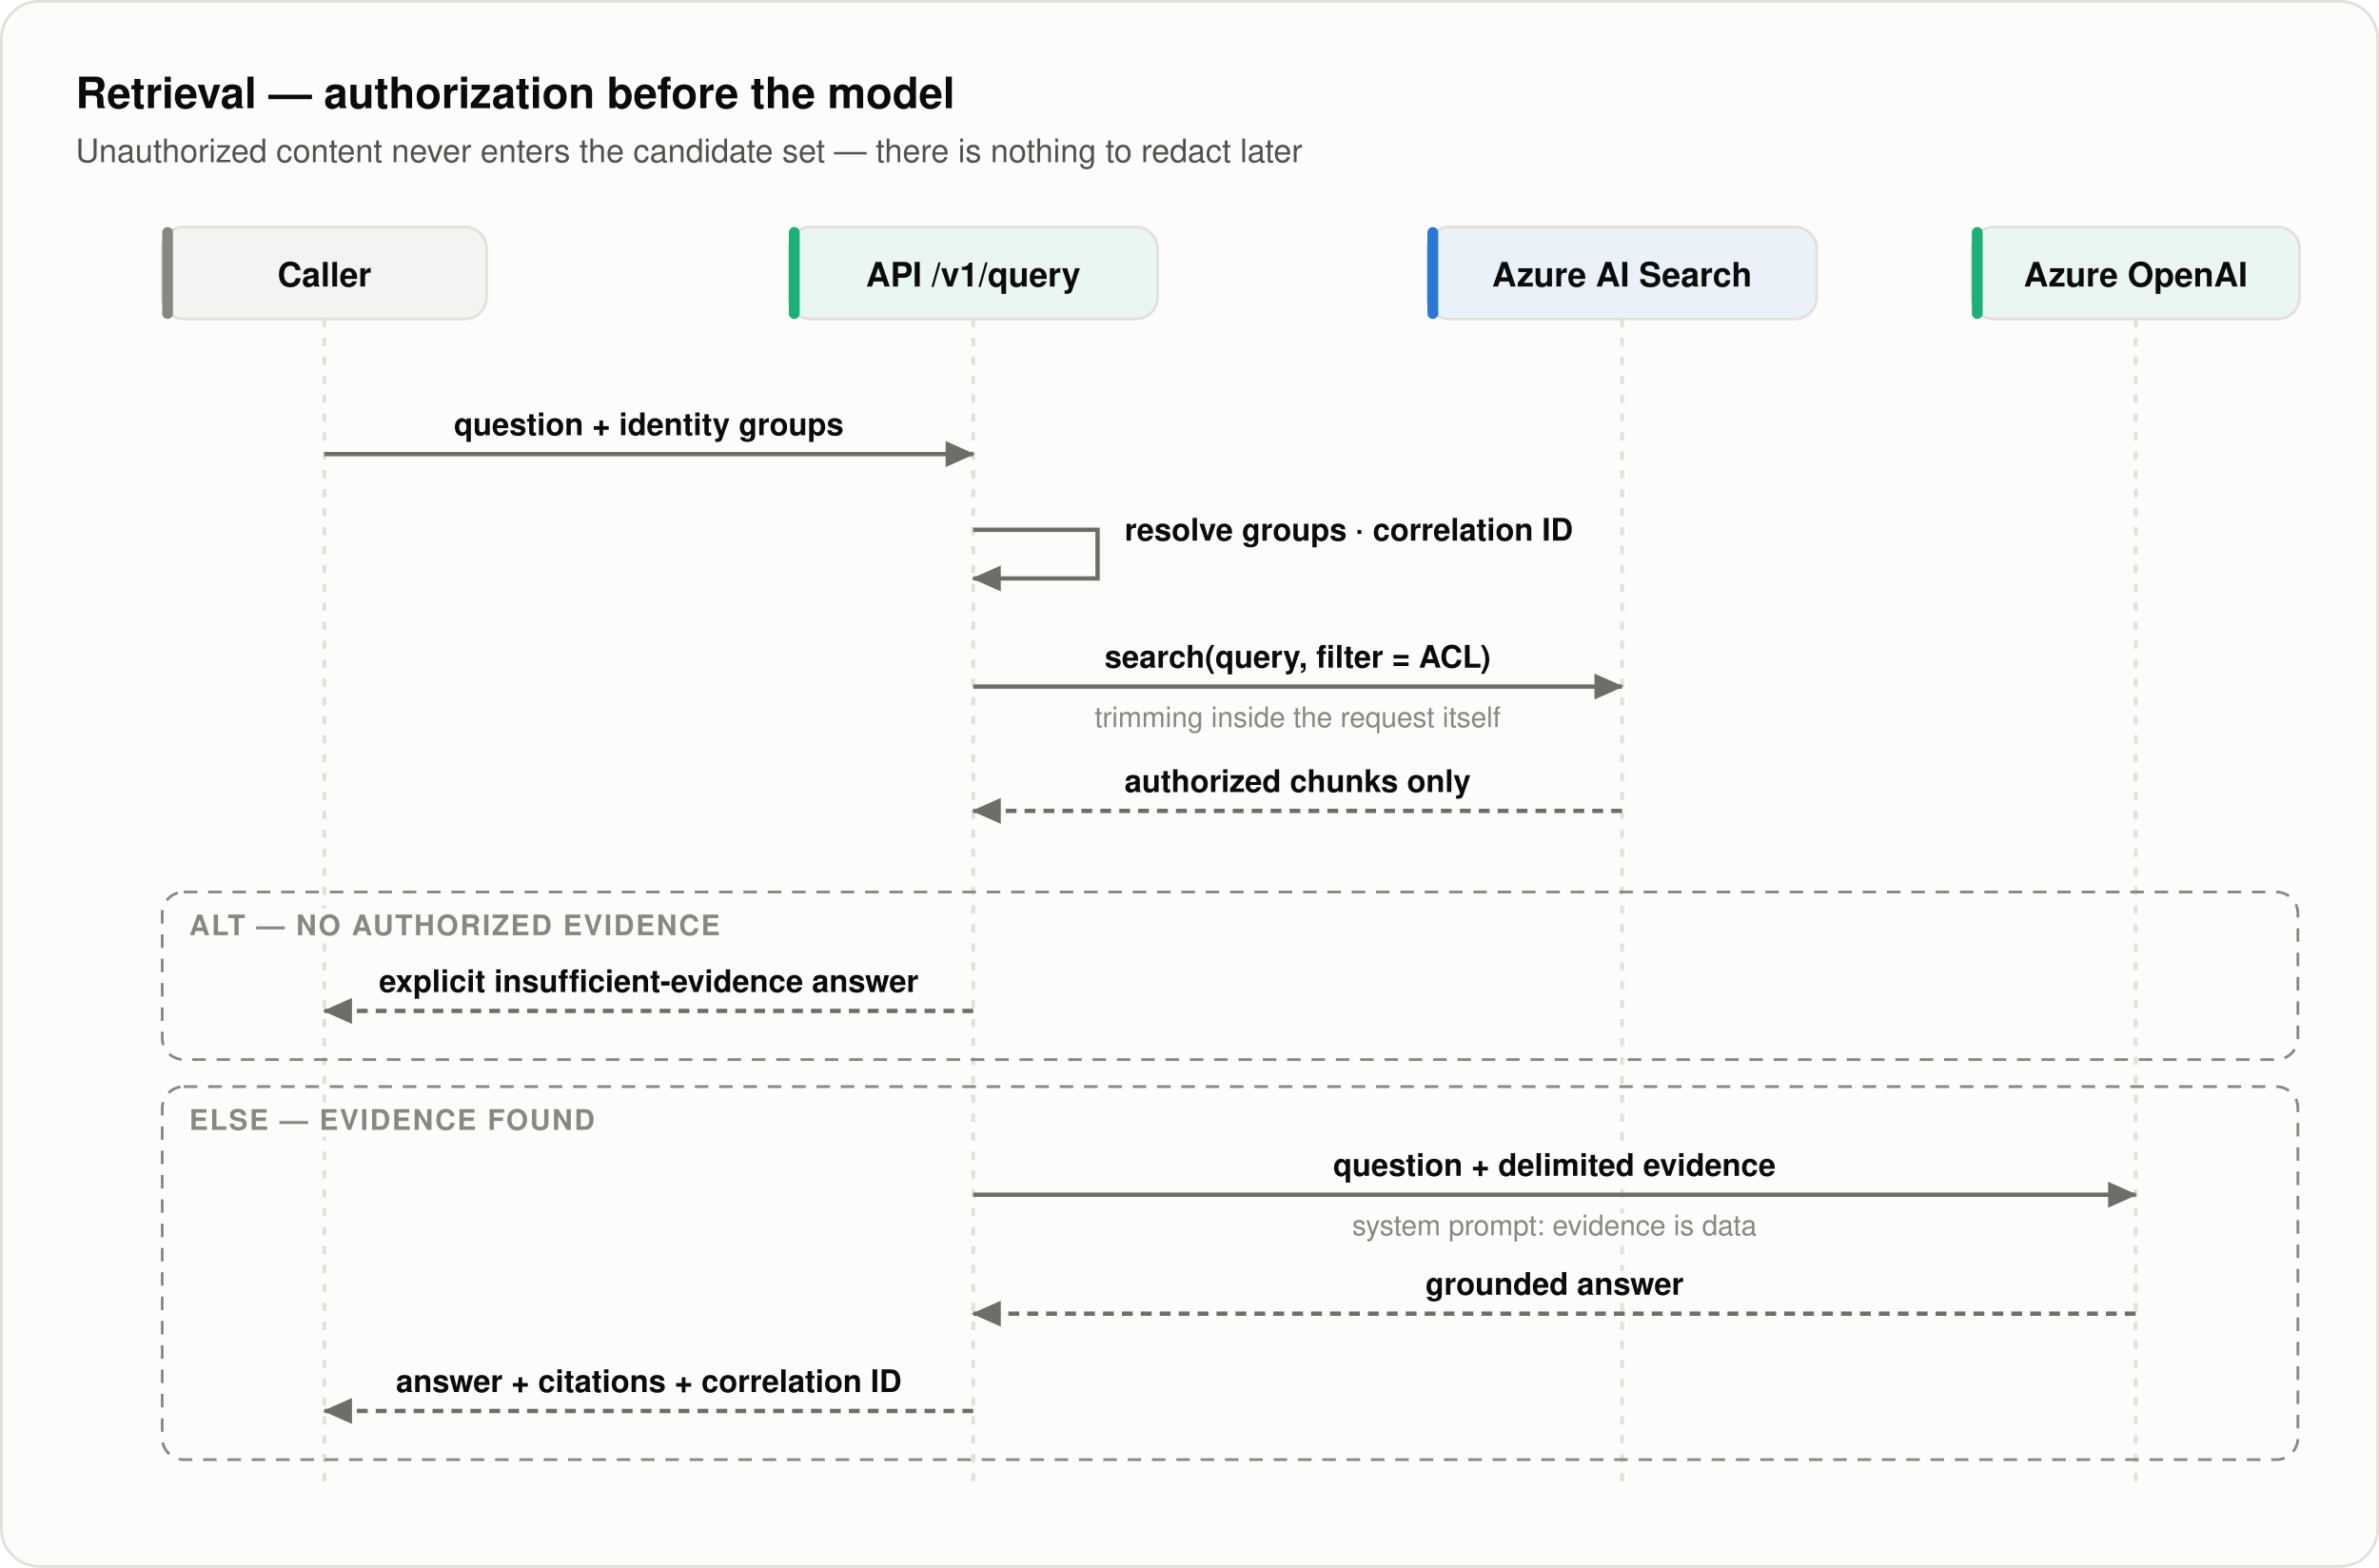
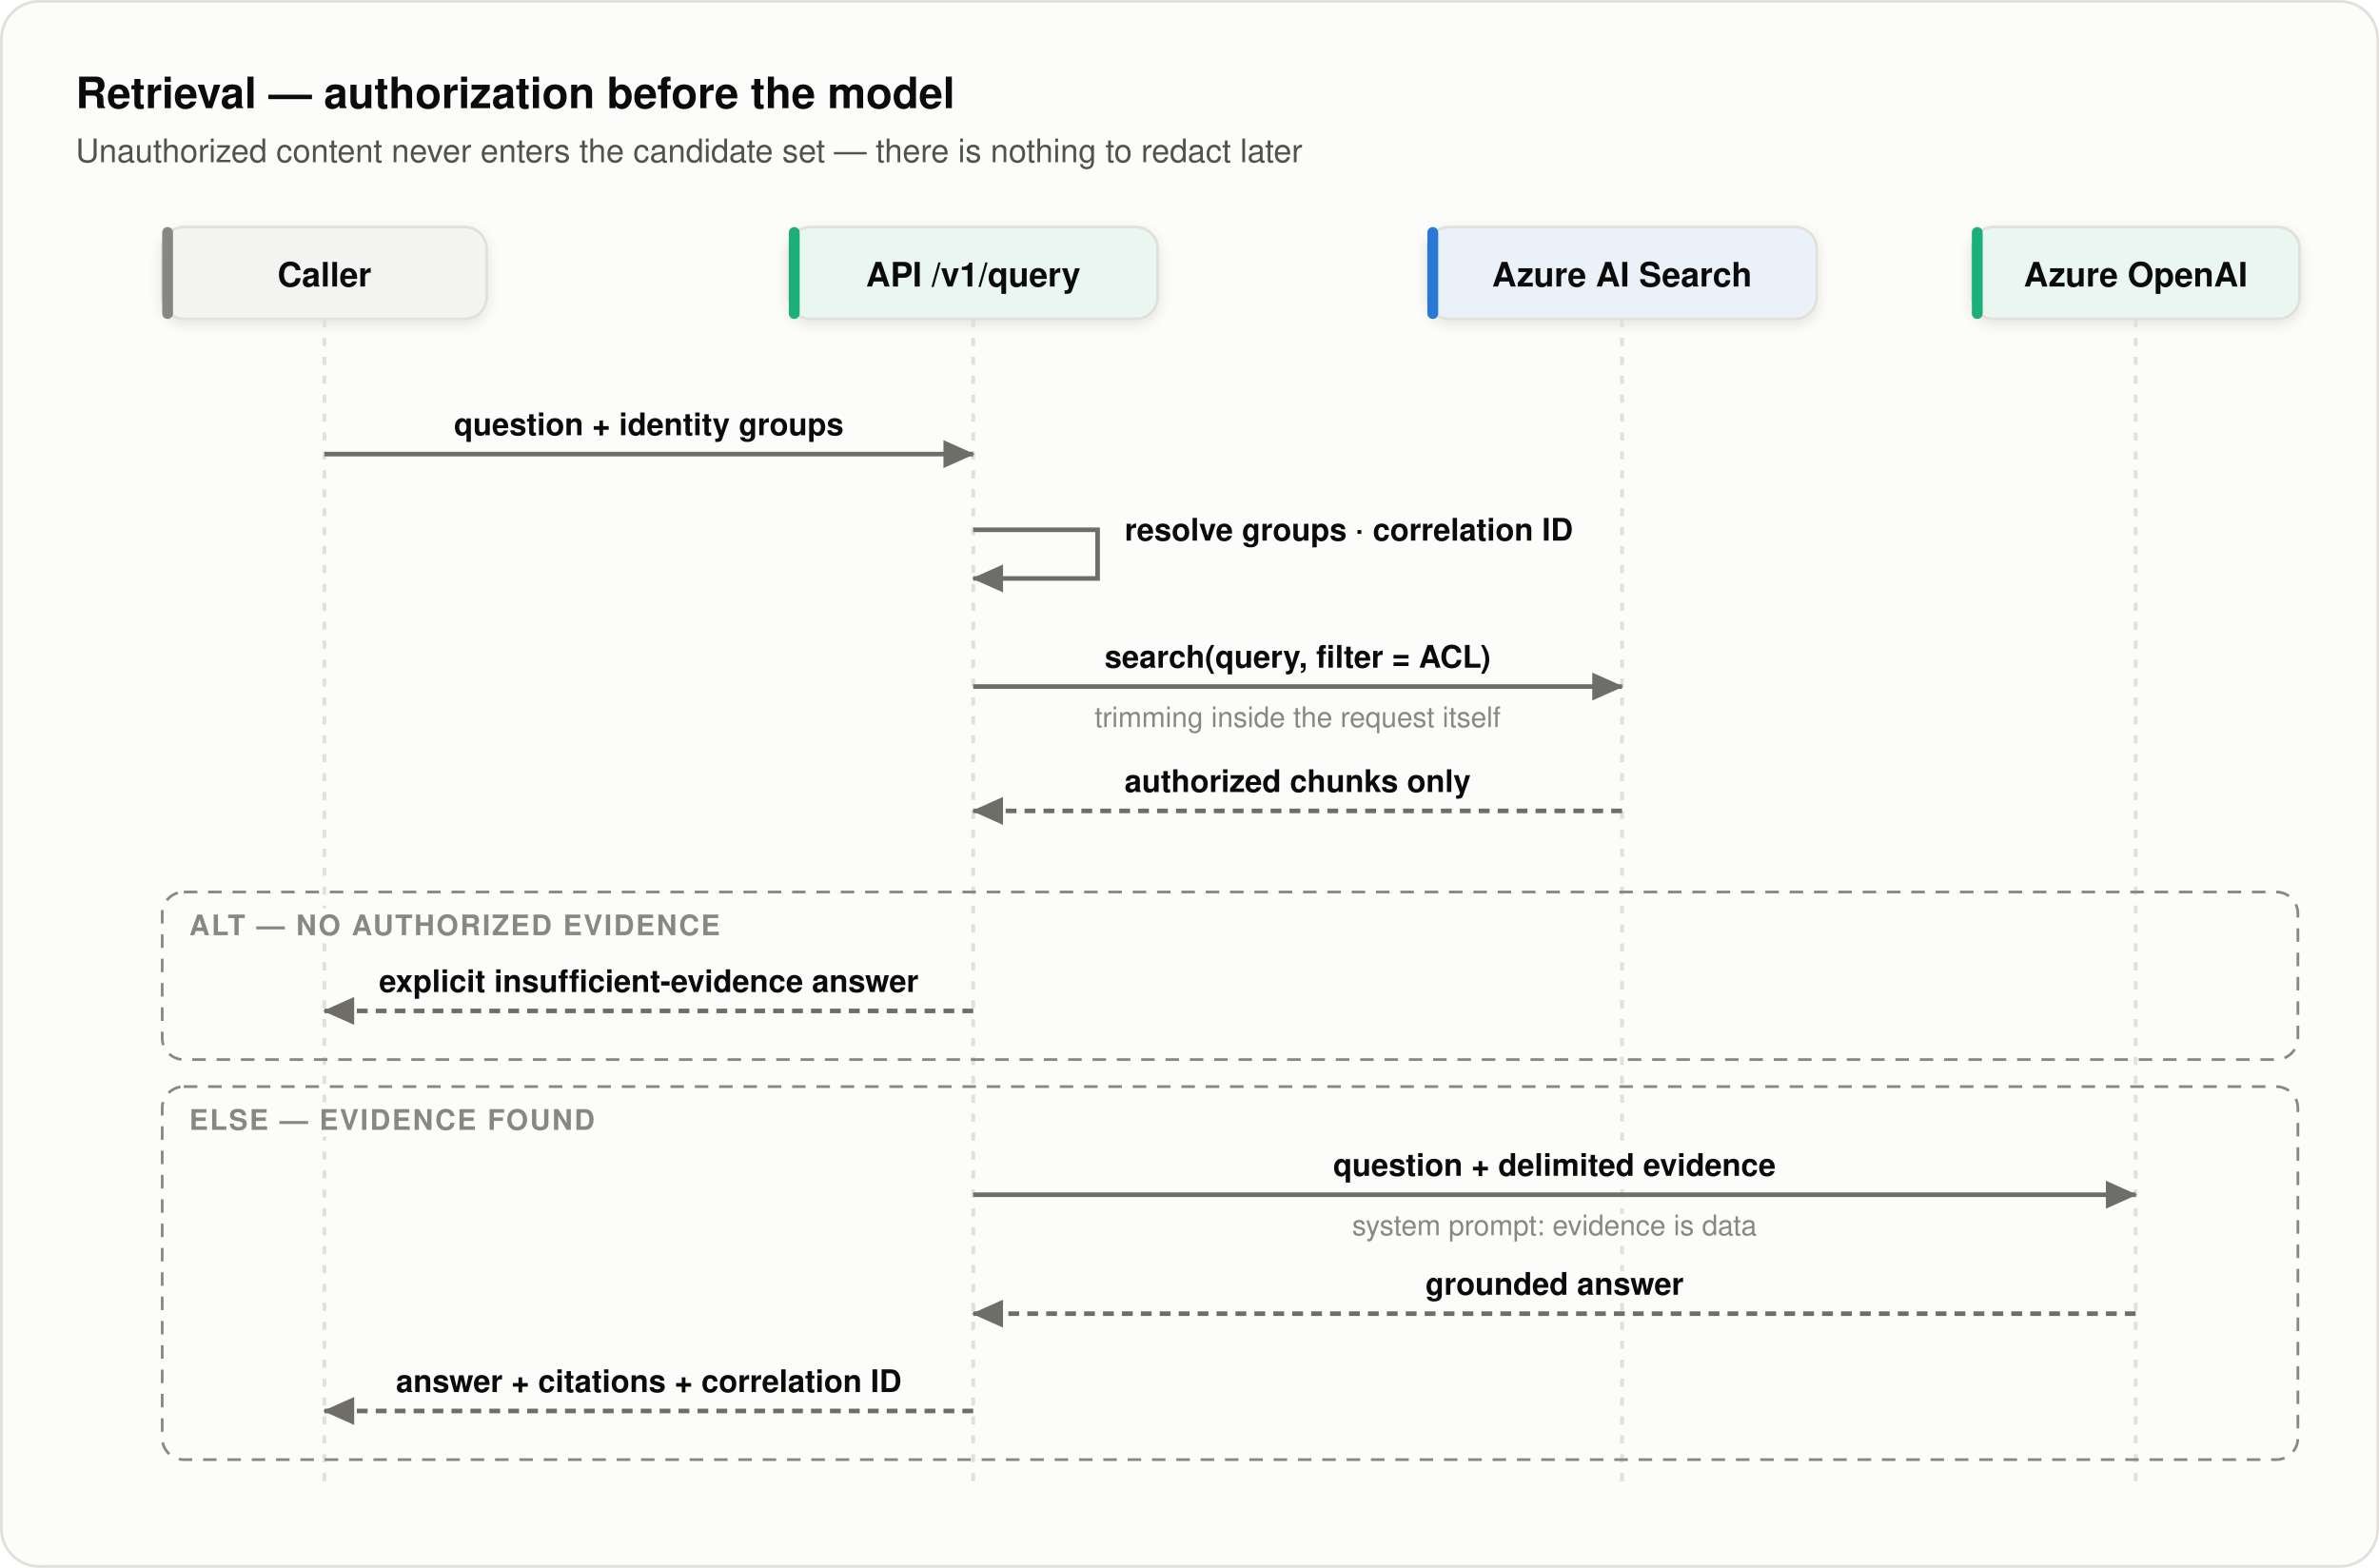
<svg xmlns="http://www.w3.org/2000/svg" viewBox="0 0 880 580" font-family="system-ui, -apple-system, 'Segoe UI', Helvetica, Arial, sans-serif" role="img" aria-label="Query path: the ACL filter is compiled into the search request, so unauthorized content never reaches the model">
  <defs>
-     <marker id="arrow-light" viewBox="0 0 10 10" refX="8.5" refY="5" markerWidth="7.5" markerHeight="7.5" orient="auto-start-reverse">
-       <path d="M 0 1 L 9 5 L 0 9 z" fill="#6f6d67" />
+     <filter id="soft-light" x="-12%" y="-12%" width="124%" height="130%">
+       <feDropShadow dx="0" dy="1.5" stdDeviation="2.2" flood-color="#000000" flood-opacity="0.10" />
+     </filter>
+     <marker id="arrow-light" viewBox="0 0 10 10" refX="8.6" refY="5" markerWidth="8" markerHeight="8" orient="auto-start-reverse">
+       <path d="M 0.5 1.2 L 9 5 L 0.5 8.8 z" fill="#6f6d67" />
    </marker>
-     <marker id="arrow-good-light" viewBox="0 0 10 10" refX="8.5" refY="5" markerWidth="7.5" markerHeight="7.5" orient="auto-start-reverse">
-       <path d="M 0 1 L 9 5 L 0 9 z" fill="#0ca30c" />
+     <marker id="arrow-good-light" viewBox="0 0 10 10" refX="8.6" refY="5" markerWidth="8" markerHeight="8" orient="auto-start-reverse">
+       <path d="M 0.5 1.2 L 9 5 L 0.5 8.8 z" fill="#0ca30c" />
    </marker>
-     <marker id="arrow-bad-light" viewBox="0 0 10 10" refX="8.5" refY="5" markerWidth="7.5" markerHeight="7.5" orient="auto-start-reverse">
-       <path d="M 0 1 L 9 5 L 0 9 z" fill="#d03b3b" />
+     <marker id="arrow-bad-light" viewBox="0 0 10 10" refX="8.6" refY="5" markerWidth="8" markerHeight="8" orient="auto-start-reverse">
+       <path d="M 0.5 1.2 L 9 5 L 0.5 8.8 z" fill="#d03b3b" />
    </marker>
-     <marker id="arrow-warn-light" viewBox="0 0 10 10" refX="8.5" refY="5" markerWidth="7.5" markerHeight="7.5" orient="auto-start-reverse">
-       <path d="M 0 1 L 9 5 L 0 9 z" fill="#ec835a" />
+     <marker id="arrow-warn-light" viewBox="0 0 10 10" refX="8.6" refY="5" markerWidth="8" markerHeight="8" orient="auto-start-reverse">
+       <path d="M 0.5 1.2 L 9 5 L 0.5 8.8 z" fill="#ec835a" />
    </marker>
  </defs>
  <rect x="0" y="0" width="880" height="580" rx="14" fill="#fcfcfb" />
  <rect x="0.5" y="0.5" width="879" height="579" rx="14" fill="none" stroke="#e1e0d9" stroke-width="1" />
  <text x="28" y="40" font-size="16" text-anchor="start" fill="#0b0b0b" font-weight="700">Retrieval — authorization before the model</text>
  <text x="28" y="60" font-size="12" text-anchor="start" fill="#52514e" font-weight="normal">Unauthorized content never enters the candidate set — there is nothing to redact later</text>
-   <rect x="60.0" y="84" width="120" height="34" rx="8" fill="#f3f3f1" stroke="#e1e0d9" stroke-width="1" />
+   <rect x="60.0" y="84" width="120" height="34" rx="8" fill="#f3f3f1" stroke="#e1e0d9" stroke-width="1" filter="url(#soft-light)" />
  <rect x="60.0" y="84" width="4" height="34" rx="2" fill="#898781" />
  <text x="120" y="106" font-size="12.5" text-anchor="middle" fill="#0b0b0b" font-weight="600">Caller</text>
  <line x1="120" y1="118" x2="120" y2="552" stroke="#e1e0d9" stroke-width="1.4" stroke-dasharray="3 4" />
-   <rect x="291.8" y="84" width="136.4" height="34" rx="8" fill="#eaf6f1" stroke="#e1e0d9" stroke-width="1" />
+   <rect x="291.8" y="84" width="136.4" height="34" rx="8" fill="#eaf6f1" stroke="#e1e0d9" stroke-width="1" filter="url(#soft-light)" />
  <rect x="291.8" y="84" width="4" height="34" rx="2" fill="#1baf7a" />
  <text x="360" y="106" font-size="12.5" text-anchor="middle" fill="#0b0b0b" font-weight="600">API  /v1/query</text>
  <line x1="360" y1="118" x2="360" y2="552" stroke="#e1e0d9" stroke-width="1.4" stroke-dasharray="3 4" />
-   <rect x="528.0" y="84" width="144.0" height="34" rx="8" fill="#ebf1f8" stroke="#e1e0d9" stroke-width="1" />
+   <rect x="528.0" y="84" width="144.0" height="34" rx="8" fill="#ebf1f8" stroke="#e1e0d9" stroke-width="1" filter="url(#soft-light)" />
  <rect x="528.0" y="84" width="4" height="34" rx="2" fill="#2a78d6" />
  <text x="600" y="106" font-size="12.5" text-anchor="middle" fill="#0b0b0b" font-weight="600">Azure AI Search</text>
  <line x1="600" y1="118" x2="600" y2="552" stroke="#e1e0d9" stroke-width="1.4" stroke-dasharray="3 4" />
-   <rect x="729.4" y="84" width="121.2" height="34" rx="8" fill="#eaf6f1" stroke="#e1e0d9" stroke-width="1" />
+   <rect x="729.4" y="84" width="121.2" height="34" rx="8" fill="#eaf6f1" stroke="#e1e0d9" stroke-width="1" filter="url(#soft-light)" />
  <rect x="729.4" y="84" width="4" height="34" rx="2" fill="#1baf7a" />
  <text x="790" y="106" font-size="12.5" text-anchor="middle" fill="#0b0b0b" font-weight="600">Azure OpenAI</text>
  <line x1="790" y1="118" x2="790" y2="552" stroke="#e1e0d9" stroke-width="1.4" stroke-dasharray="3 4" />
-   <path d="M 120 168 L 360 168" fill="none" stroke="#6f6d67" stroke-width="1.6" marker-end="url(#arrow-light)" />
+   <path d="M 120 168 L 360 168" fill="none" stroke="#6f6d67" stroke-width="1.7" marker-end="url(#arrow-light)" />
  <text x="240.0" y="161" font-size="11.5" text-anchor="middle" fill="#0b0b0b" font-weight="600" paint-order="stroke" stroke="#fcfcfb" stroke-width="5" stroke-linejoin="round">question + identity groups</text>
-   <path d="M 360 196 h 46 v 18 h -46" fill="none" stroke="#6f6d67" stroke-width="1.6" marker-end="url(#arrow-light)" />
+   <path d="M 360 196 h 46 v 18 h -46" fill="none" stroke="#6f6d67" stroke-width="1.7" marker-end="url(#arrow-light)" />
  <text x="416" y="200" font-size="11.5" text-anchor="start" fill="#0b0b0b" font-weight="600" paint-order="stroke" stroke="#fcfcfb" stroke-width="5" stroke-linejoin="round">resolve groups · correlation ID</text>
-   <path d="M 360 254 L 600 254" fill="none" stroke="#6f6d67" stroke-width="1.6" marker-end="url(#arrow-light)" />
+   <path d="M 360 254 L 600 254" fill="none" stroke="#6f6d67" stroke-width="1.7" marker-end="url(#arrow-light)" />
  <text x="480.0" y="247" font-size="11.5" text-anchor="middle" fill="#0b0b0b" font-weight="600" paint-order="stroke" stroke="#fcfcfb" stroke-width="5" stroke-linejoin="round">search(query, filter = ACL)</text>
  <text x="480.0" y="269" font-size="10.5" text-anchor="middle" fill="#898781" font-weight="normal" paint-order="stroke" stroke="#fcfcfb" stroke-width="5" stroke-linejoin="round">trimming inside the request itself</text>
-   <path d="M 600 300 L 360 300" fill="none" stroke="#6f6d67" stroke-width="1.6" stroke-dasharray="4 3" marker-end="url(#arrow-light)" />
+   <path d="M 600 300 L 360 300" fill="none" stroke="#6f6d67" stroke-width="1.7" stroke-dasharray="4 3" marker-end="url(#arrow-light)" />
  <text x="480.0" y="293" font-size="11.5" text-anchor="middle" fill="#0b0b0b" font-weight="600" paint-order="stroke" stroke="#fcfcfb" stroke-width="5" stroke-linejoin="round">authorized chunks only</text>
  <rect x="60" y="330" width="790" height="62" rx="8" fill="none" stroke="#898781" stroke-width="1" stroke-dasharray="5 4" />
  <text x="70" y="346" font-size="10.5" text-anchor="start" fill="#898781" font-weight="700" letter-spacing="0.06em" paint-order="stroke" stroke="#fcfcfb" stroke-width="5" stroke-linejoin="round">ALT — NO AUTHORIZED EVIDENCE</text>
-   <path d="M 360 374 L 120 374" fill="none" stroke="#6f6d67" stroke-width="1.6" stroke-dasharray="4 3" marker-end="url(#arrow-light)" />
+   <path d="M 360 374 L 120 374" fill="none" stroke="#6f6d67" stroke-width="1.7" stroke-dasharray="4 3" marker-end="url(#arrow-light)" />
  <text x="240.0" y="367" font-size="11.5" text-anchor="middle" fill="#0b0b0b" font-weight="600" paint-order="stroke" stroke="#fcfcfb" stroke-width="5" stroke-linejoin="round">explicit insufficient-evidence answer</text>
  <rect x="60" y="402" width="790" height="138" rx="8" fill="none" stroke="#898781" stroke-width="1" stroke-dasharray="5 4" />
  <text x="70" y="418" font-size="10.5" text-anchor="start" fill="#898781" font-weight="700" letter-spacing="0.06em" paint-order="stroke" stroke="#fcfcfb" stroke-width="5" stroke-linejoin="round">ELSE — EVIDENCE FOUND</text>
-   <path d="M 360 442 L 790 442" fill="none" stroke="#6f6d67" stroke-width="1.6" marker-end="url(#arrow-light)" />
+   <path d="M 360 442 L 790 442" fill="none" stroke="#6f6d67" stroke-width="1.7" marker-end="url(#arrow-light)" />
  <text x="575.0" y="435" font-size="11.5" text-anchor="middle" fill="#0b0b0b" font-weight="600" paint-order="stroke" stroke="#fcfcfb" stroke-width="5" stroke-linejoin="round">question + delimited evidence</text>
  <text x="575.0" y="457" font-size="10.5" text-anchor="middle" fill="#898781" font-weight="normal" paint-order="stroke" stroke="#fcfcfb" stroke-width="5" stroke-linejoin="round">system prompt: evidence is data</text>
-   <path d="M 790 486 L 360 486" fill="none" stroke="#6f6d67" stroke-width="1.6" stroke-dasharray="4 3" marker-end="url(#arrow-light)" />
+   <path d="M 790 486 L 360 486" fill="none" stroke="#6f6d67" stroke-width="1.7" stroke-dasharray="4 3" marker-end="url(#arrow-light)" />
  <text x="575.0" y="479" font-size="11.5" text-anchor="middle" fill="#0b0b0b" font-weight="600" paint-order="stroke" stroke="#fcfcfb" stroke-width="5" stroke-linejoin="round">grounded answer</text>
-   <path d="M 360 522 L 120 522" fill="none" stroke="#6f6d67" stroke-width="1.6" stroke-dasharray="4 3" marker-end="url(#arrow-light)" />
+   <path d="M 360 522 L 120 522" fill="none" stroke="#6f6d67" stroke-width="1.7" stroke-dasharray="4 3" marker-end="url(#arrow-light)" />
  <text x="240.0" y="515" font-size="11.5" text-anchor="middle" fill="#0b0b0b" font-weight="600" paint-order="stroke" stroke="#fcfcfb" stroke-width="5" stroke-linejoin="round">answer + citations + correlation ID</text>
</svg>
